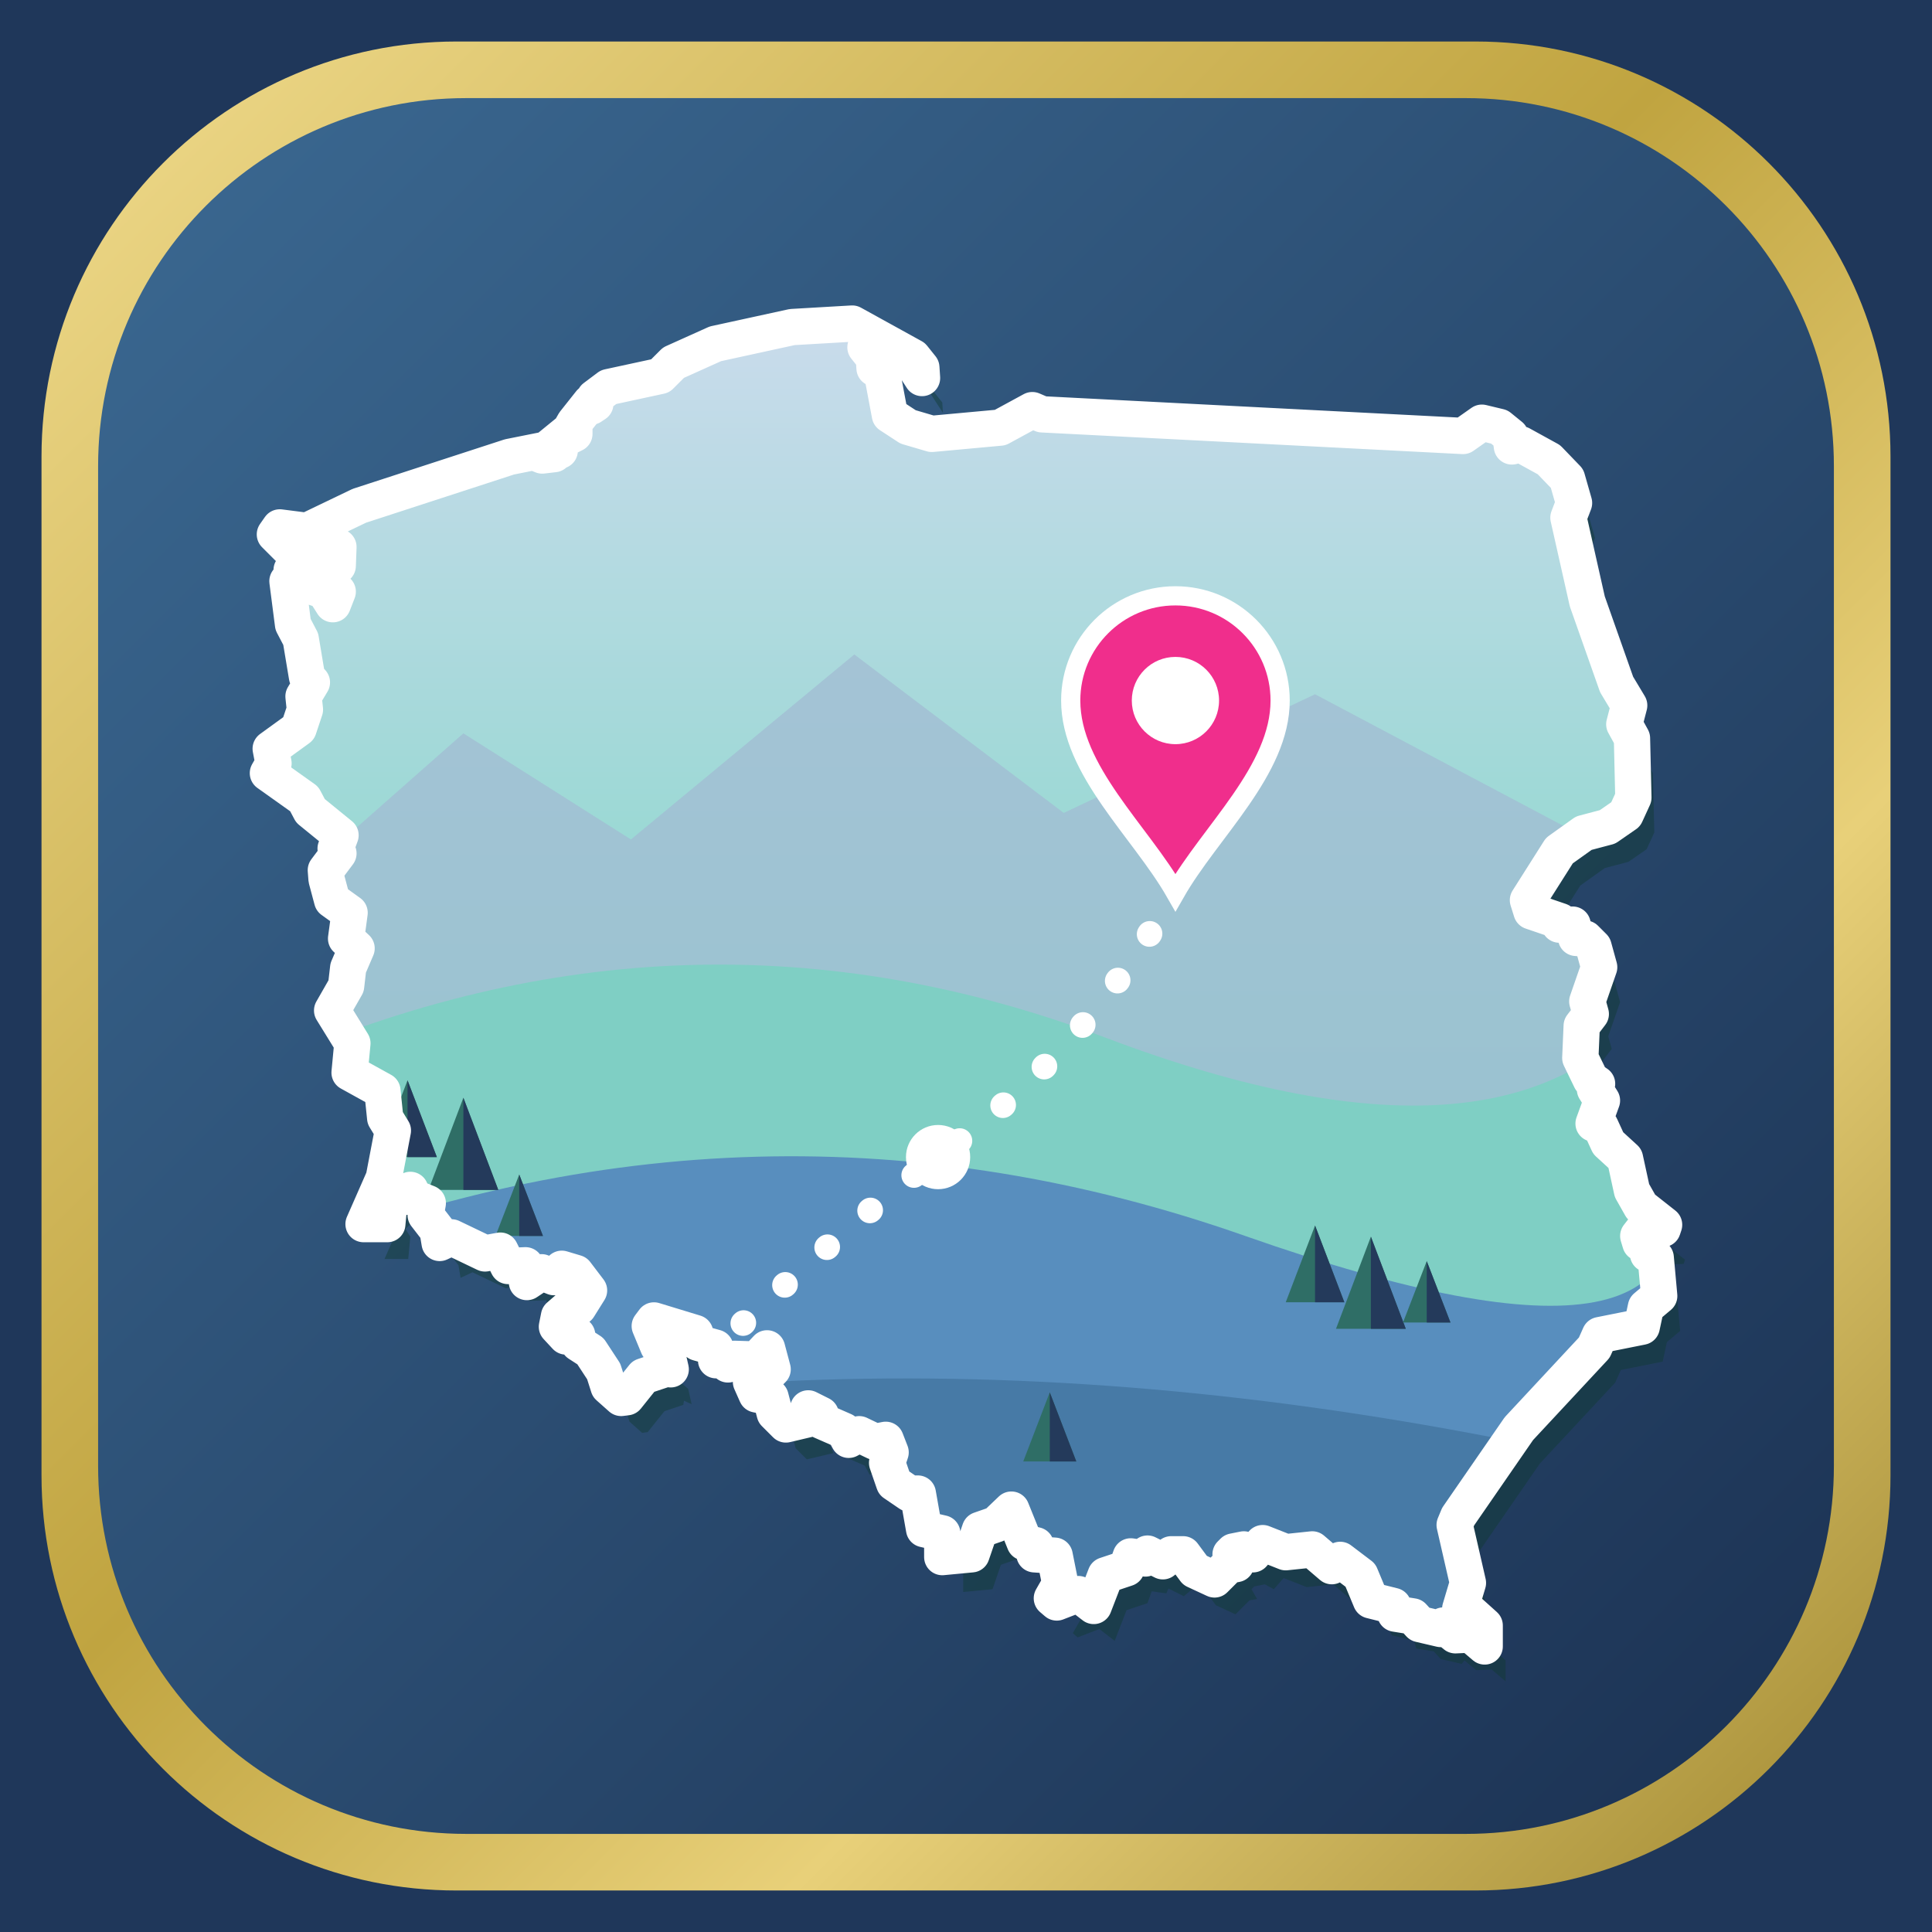
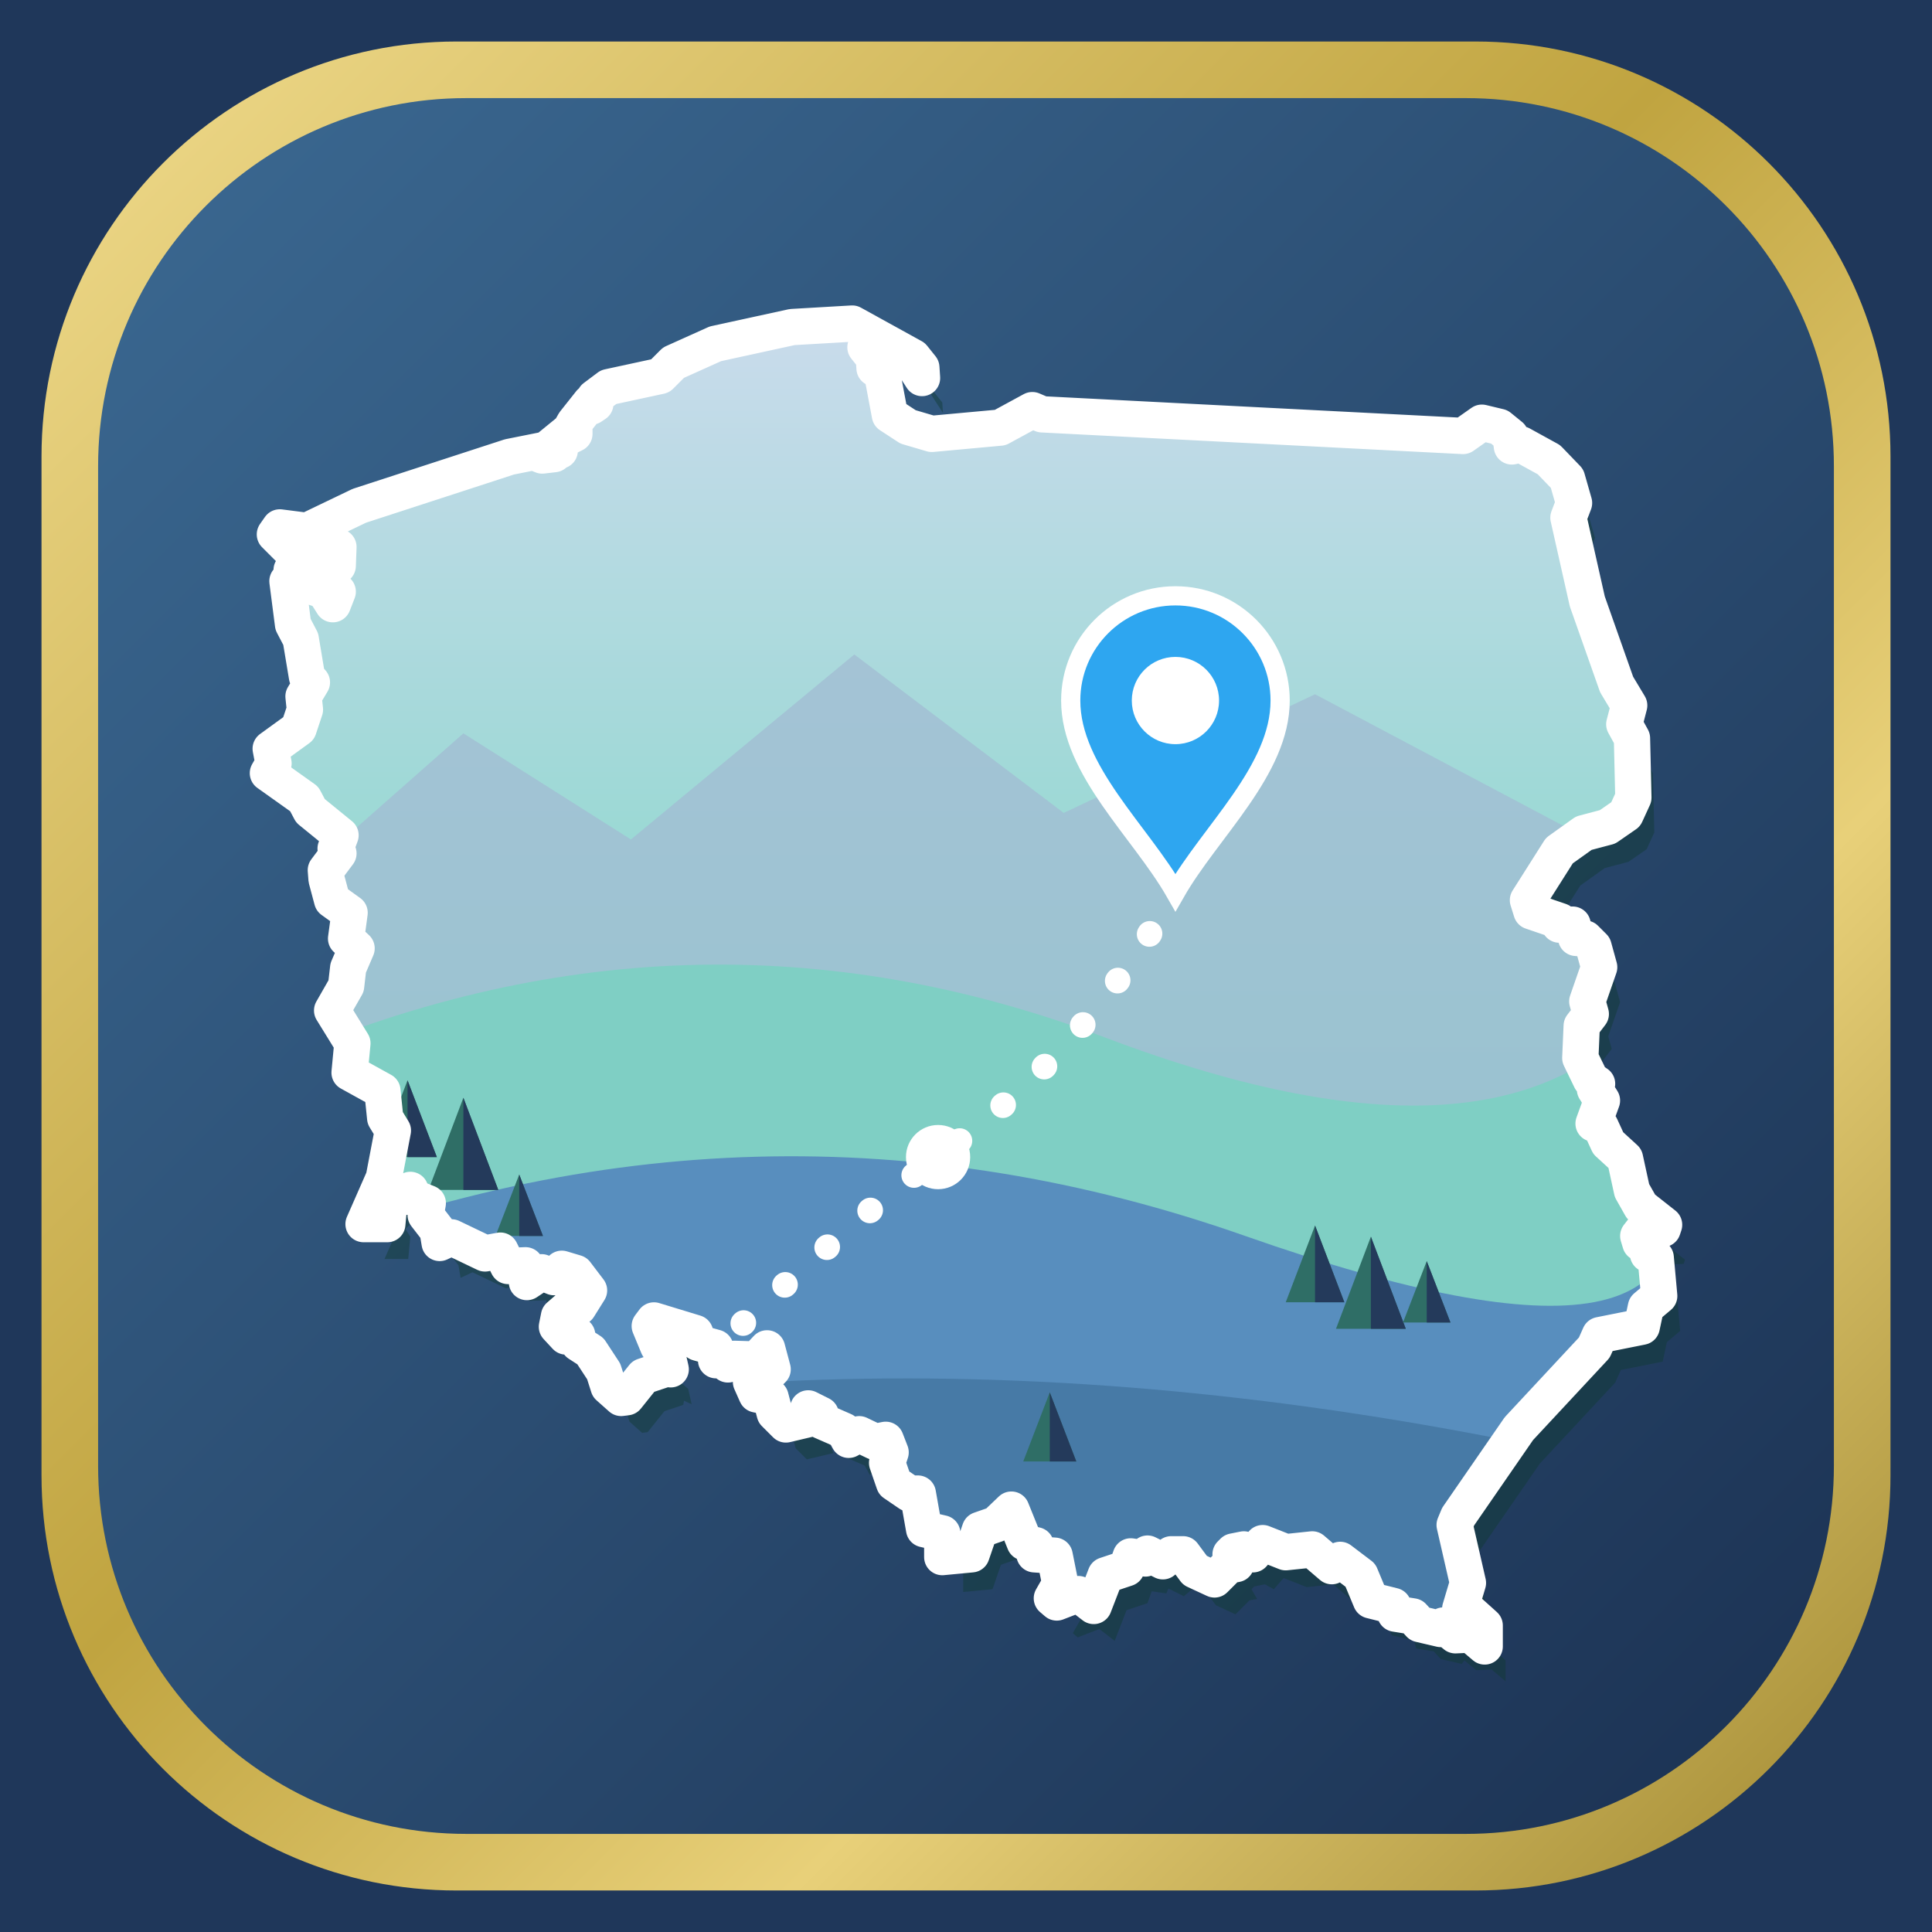
<svg xmlns="http://www.w3.org/2000/svg" viewBox="0 0 512 512" role="img" aria-label="I Was Here app icon">
  <rect width="512" height="512" fill="#1F375A" />
  <g transform="translate(6 6) scale(2.5)">
    <defs>
      <linearGradient id="tGold" x1="0" y1="0" x2="1" y2="1">
        <stop offset="0" stop-color="#F1DC8E" />
        <stop offset=".45" stop-color="#C0A440" />
        <stop offset=".7" stop-color="#E8D079" />
        <stop offset="1" stop-color="#9E862E" />
      </linearGradient>
      <linearGradient id="tGreen" x1="0" y1="0" x2="1" y2="1">
        <stop offset="0" stop-color="#3B6992" />
        <stop offset="1" stop-color="#1B3152" />
      </linearGradient>
      <linearGradient id="tLand" x1="0" y1="0" x2="0" y2="1">
        <stop offset="0" stop-color="#CADBEC" />
        <stop offset=".5" stop-color="#8ED8CE" />
        <stop offset="1" stop-color="#62BEB2" />
      </linearGradient>
      <clipPath id="tPl">
        <path d="M104.3,172.0 L102.0,172.8 L100.8,176.3 L96.6,176.7 L96.6,173.3 L94.0,172.7 L93.1,167.6 L91.9,167.6 L89.7,166.1 L88.7,163.2 L89.2,161.7 L88.5,159.9 L87.0,160.2 L84.7,159.1 L83.2,159.9 L82.5,158.6 L79.3,157.2 L79.2,156.3 L77.4,155.4 L78.0,156.8 L74.2,157.7 L72.6,156.1 L72.0,153.8 L70.0,153.4 L69.2,151.6 L70.9,151.2 L72.3,149.8 L71.5,146.8 L70.0,148.4 L66.8,148.3 L65.9,149.1 L65.2,148.0 L64.2,148.5 L64.1,146.7 L61.6,146.0 L61.2,144.6 L55.3,142.8 L54.7,143.6 L55.9,146.5 L57.2,147.6 L57.7,149.8 L56.6,149.3 L56.5,149.9 L53.8,150.8 L51.4,153.8 L50.6,153.9 L48.8,152.3 L48.1,150.1 L46.2,147.2 L44.5,146.1 L44.3,144.9 L42.7,145.1 L41.4,143.7 L41.7,142.2 L43.2,140.9 L44.5,140.9 L46.0,138.5 L44.1,136.0 L42.1,135.4 L41.0,136.6 L39.2,135.9 L37.1,137.3 L36.9,134.9 L34.4,135.0 L33.3,132.8 L31.1,133.2 L26.3,130.9 L24.6,131.7 L24.3,129.9 L22.6,127.7 L22.9,126.0 L20.9,125.2 L20.4,124.1 L19.6,125.1 L17.6,123.8 L16.7,124.7 L17.4,125.8 L17.1,129.0 L13.7,129.0 L16.6,122.4 L17.9,115.6 L16.8,113.8 L16.4,109.9 L11.7,107.3 L12.1,103.1 L9.2,98.4 L11.2,94.9 L11.5,92.3 L12.7,89.5 L11.2,88.1 L11.7,84.4 L9.2,82.6 L8.4,79.6 L8.3,78.3 L10.1,75.9 L9.7,75.2 L10.4,73.3 L6.1,69.8 L5.2,68.1 L0.0,64.4 L0.8,63.0 L0.4,60.9 L4.4,58.0 L5.3,55.3 L5.1,53.4 L6.3,51.4 L5.6,50.6 L4.7,45.2 L3.6,43.1 L2.8,36.9 L3.6,36.5 L3.4,35.3 L5.8,37.5 L8.1,38.3 L9.3,40.2 L10.0,38.4 L9.0,38.2 L8.4,36.8 L9.0,34.7 L10.0,34.7 L10.1,32.0 L9.2,33.3 L9.0,31.9 L6.3,31.4 L6.1,30.2 L4.8,31.1 L5.9,31.6 L5.6,32.2 L3.9,33.1 L1.0,30.2 L1.7,29.2 L5.6,29.7 L13.1,26.1 L34.6,19.1 L40.1,18.0 L38.8,18.7 L39.3,18.9 L41.0,18.7 L40.9,18.2 L41.8,18.2 L41.7,17.5 L40.2,17.8 L42.9,15.6 L42.1,16.7 L43.9,15.8 L43.9,15.1 L43.1,15.6 L43.9,14.2 L46.2,11.3 L46.3,11.9 L46.9,11.5 L46.9,11.0 L46.4,11.3 L46.8,10.6 L48.8,9.1 L56.2,7.5 L58.1,5.6 L64.1,2.9 L75.1,0.5 L83.7,0.0 L92.4,4.8 L93.6,6.3 L93.7,7.8 L91.5,4.4 L86.3,1.6 L85.6,3.4 L86.8,4.9 L86.9,6.4 L87.8,6.2 L89.1,13.1 L91.7,14.8 L95.1,15.8 L104.9,14.9 L109.5,12.4 L110.9,13.0 L171.2,16.1 L173.9,14.2 L176.4,14.8 L178.0,16.1 L178.2,17.6 L179.5,17.3 L183.5,19.5 L186.1,22.2 L187.1,25.7 L186.3,27.8 L189.0,39.8 L193.2,51.7 L195.0,54.7 L194.3,57.4 L195.4,59.4 L195.6,67.9 L194.5,70.3 L191.9,72.1 L188.5,73.0 L185.0,75.5 L180.5,82.6 L181.0,84.2 L185.1,85.6 L185.0,86.1 L186.9,86.1 L187.4,88.0 L188.7,88.1 L189.9,89.3 L190.7,92.2 L189.0,97.1 L189.5,98.9 L188.2,100.6 L188.0,105.2 L189.5,108.3 L190.4,108.9 L190.1,109.7 L191.1,111.3 L189.9,114.6 L190.9,115.0 L192.0,117.4 L194.4,119.6 L195.4,124.2 L196.7,126.5 L200.0,129.1 L199.8,129.7 L197.0,129.8 L196.3,130.7 L196.6,131.7 L197.7,132.0 L197.7,133.3 L198.8,133.8 L199.3,139.3 L197.4,140.9 L196.8,143.7 L190.8,144.9 L190.0,146.7 L179.2,158.3 L170.5,170.9 L170.0,172.1 L171.9,180.4 L170.8,184.1 L171.3,183.8 L174.3,186.5 L174.3,189.5 L172.3,187.8 L170.1,187.9 L168.4,186.5 L168.0,187.0 L165.0,186.3 L164.0,185.2 L161.5,184.8 L161.2,183.7 L158.0,182.9 L156.5,179.3 L153.6,177.1 L152.4,178.0 L149.6,175.6 L145.8,176.0 L142.5,174.7 L141.1,176.3 L139.8,175.6 L138.3,175.9 L137.9,176.3 L138.7,177.7 L137.6,177.9 L135.6,179.9 L132.8,178.6 L131.1,176.3 L129.4,176.3 L128.2,177.3 L126.0,176.2 L125.7,176.9 L123.6,176.6 L123.0,178.3 L120.0,179.3 L118.3,183.7 L116.1,182.0 L113.0,183.2 L112.3,182.6 L113.5,180.5 L112.7,176.5 L109.8,176.3 L110.0,175.0 L108.4,174.6 L106.5,169.9Z" />
      </clipPath>
    </defs>
    <rect x="2" y="2" width="196" height="196" rx="44" fill="url(#tGold)" />
    <rect x="8" y="8" width="184" height="184" rx="39" fill="url(#tGreen)" />
    <g transform="translate(26.0 31.9) scale(0.74)">
      <path d="M104.3,172.0 L102.0,172.8 L100.8,176.3 L96.6,176.7 L96.6,173.3 L94.0,172.7 L93.1,167.6 L91.9,167.6 L89.7,166.1 L88.7,163.2 L89.2,161.7 L88.5,159.9 L87.0,160.2 L84.7,159.1 L83.2,159.9 L82.5,158.6 L79.3,157.2 L79.2,156.3 L77.4,155.4 L78.0,156.8 L74.2,157.7 L72.6,156.1 L72.0,153.8 L70.0,153.4 L69.2,151.6 L70.9,151.2 L72.3,149.8 L71.5,146.8 L70.0,148.4 L66.8,148.3 L65.9,149.1 L65.2,148.0 L64.2,148.5 L64.1,146.7 L61.6,146.0 L61.2,144.6 L55.3,142.8 L54.7,143.6 L55.9,146.5 L57.2,147.6 L57.7,149.8 L56.6,149.3 L56.5,149.9 L53.8,150.8 L51.4,153.8 L50.6,153.9 L48.8,152.3 L48.1,150.1 L46.2,147.2 L44.5,146.1 L44.3,144.9 L42.7,145.1 L41.4,143.7 L41.7,142.2 L43.2,140.9 L44.5,140.9 L46.0,138.5 L44.1,136.0 L42.1,135.4 L41.0,136.6 L39.2,135.9 L37.1,137.3 L36.9,134.9 L34.4,135.0 L33.3,132.8 L31.1,133.2 L26.3,130.9 L24.6,131.7 L24.3,129.9 L22.6,127.7 L22.9,126.0 L20.9,125.2 L20.4,124.1 L19.6,125.1 L17.6,123.8 L16.7,124.7 L17.4,125.8 L17.1,129.0 L13.7,129.0 L16.6,122.4 L17.9,115.6 L16.8,113.8 L16.4,109.9 L11.7,107.3 L12.1,103.1 L9.2,98.4 L11.2,94.9 L11.5,92.3 L12.7,89.5 L11.2,88.1 L11.7,84.4 L9.2,82.6 L8.4,79.6 L8.3,78.3 L10.1,75.9 L9.7,75.2 L10.4,73.3 L6.1,69.8 L5.2,68.1 L0.0,64.4 L0.8,63.0 L0.4,60.9 L4.4,58.0 L5.3,55.3 L5.1,53.4 L6.3,51.4 L5.6,50.6 L4.7,45.2 L3.6,43.1 L2.8,36.9 L3.6,36.5 L3.4,35.3 L5.8,37.5 L8.1,38.3 L9.3,40.2 L10.0,38.4 L9.0,38.2 L8.4,36.8 L9.0,34.7 L10.0,34.7 L10.1,32.0 L9.2,33.3 L9.0,31.9 L6.3,31.4 L6.1,30.2 L4.8,31.1 L5.9,31.6 L5.6,32.2 L3.9,33.1 L1.0,30.2 L1.7,29.2 L5.6,29.7 L13.1,26.1 L34.6,19.1 L40.1,18.0 L38.8,18.7 L39.3,18.9 L41.0,18.7 L40.9,18.2 L41.8,18.2 L41.7,17.5 L40.2,17.8 L42.9,15.6 L42.1,16.7 L43.9,15.8 L43.9,15.1 L43.1,15.6 L43.9,14.2 L46.2,11.3 L46.3,11.9 L46.9,11.5 L46.9,11.0 L46.4,11.3 L46.8,10.6 L48.8,9.1 L56.2,7.5 L58.1,5.6 L64.1,2.9 L75.1,0.5 L83.7,0.0 L92.4,4.8 L93.6,6.3 L93.7,7.8 L91.5,4.4 L86.3,1.6 L85.6,3.4 L86.8,4.9 L86.9,6.4 L87.8,6.2 L89.1,13.1 L91.7,14.8 L95.1,15.8 L104.9,14.9 L109.5,12.4 L110.9,13.0 L171.2,16.1 L173.9,14.2 L176.4,14.8 L178.0,16.1 L178.2,17.6 L179.5,17.3 L183.5,19.5 L186.1,22.2 L187.1,25.7 L186.3,27.8 L189.0,39.8 L193.2,51.7 L195.0,54.7 L194.3,57.4 L195.4,59.4 L195.6,67.9 L194.5,70.3 L191.9,72.1 L188.5,73.0 L185.0,75.5 L180.5,82.6 L181.0,84.2 L185.1,85.6 L185.0,86.1 L186.9,86.1 L187.4,88.0 L188.7,88.1 L189.9,89.3 L190.7,92.2 L189.0,97.1 L189.5,98.9 L188.2,100.6 L188.0,105.2 L189.5,108.3 L190.4,108.9 L190.1,109.7 L191.1,111.3 L189.9,114.6 L190.9,115.0 L192.0,117.4 L194.4,119.6 L195.4,124.2 L196.7,126.5 L200.0,129.1 L199.8,129.7 L197.0,129.8 L196.3,130.7 L196.6,131.7 L197.7,132.0 L197.7,133.3 L198.8,133.8 L199.3,139.3 L197.4,140.9 L196.8,143.7 L190.8,144.9 L190.0,146.7 L179.2,158.3 L170.5,170.9 L170.0,172.1 L171.9,180.4 L170.8,184.1 L171.3,183.8 L174.3,186.5 L174.3,189.5 L172.3,187.8 L170.1,187.9 L168.4,186.5 L168.0,187.0 L165.0,186.3 L164.0,185.2 L161.5,184.8 L161.2,183.7 L158.0,182.9 L156.5,179.3 L153.6,177.1 L152.4,178.0 L149.6,175.6 L145.8,176.0 L142.5,174.7 L141.1,176.3 L139.8,175.6 L138.3,175.9 L137.9,176.3 L138.7,177.7 L137.6,177.9 L135.6,179.9 L132.8,178.6 L131.1,176.3 L129.4,176.3 L128.2,177.3 L126.0,176.2 L125.7,176.9 L123.6,176.6 L123.0,178.3 L120.0,179.3 L118.3,183.7 L116.1,182.0 L113.0,183.2 L112.3,182.6 L113.5,180.5 L112.7,176.5 L109.8,176.3 L110.0,175.0 L108.4,174.6 L106.5,169.9Z" fill="#0F3A30" opacity=".45" transform="translate(3 5)" />
      <g clip-path="url(#tPl)">
        <rect x="-2" y="-2" width="204" height="193" fill="url(#tLand)" />
        <path d="M0 83.4L28 58.7L52 73.9L84 47.4L114 70.1L150 53.1L200 79.6V191.5H0Z" fill="#A1BCD3" opacity=".75" />
        <path d="M0 106.1Q60 79.6 120 102.3T200 94.7V191.5H0Z" fill="#7FCFC4" />
        <path d="M0 134.5Q70 106.1 140 130.7T200 119.4V191.5H0Z" fill="#588EBE" />
        <path d="M0 163.0Q90 138.3 200 164.9V191.5H0Z" fill="#477AA6" />
        <path d="M20.0 108.4 15.8 119.4H24.2Z" fill="#2F6E66" />
        <path d="M20.0 108.4 24.2 119.4H20.0Z" fill="#243A5B" />
        <path d="M28.0 110.9 23.0 124.1H33.0Z" fill="#2F6E66" />
        <path d="M28.0 110.9 33.0 124.1H28.0Z" fill="#243A5B" />
        <path d="M13.0 122.7 9.2 132.6H16.8Z" fill="#2F6E66" />
        <path d="M13.0 122.7 16.8 132.6H13.0Z" fill="#243A5B" />
        <path d="M36.0 121.9 32.6 130.7H39.4Z" fill="#2F6E66" />
        <path d="M36.0 121.9 39.4 130.7H36.0Z" fill="#243A5B" />
        <path d="M58.0 158.4 53.4 170.5H62.6Z" fill="#2F6E66" />
        <path d="M58.0 158.4 62.6 170.5H58.0Z" fill="#243A5B" />
        <path d="M67.0 164.4 63.2 174.3H70.8Z" fill="#2F6E66" />
        <path d="M67.0 164.4 70.8 174.3H67.0Z" fill="#243A5B" />
        <path d="M150.0 129.2 145.8 140.2H154.2Z" fill="#2F6E66" />
        <path d="M150.0 129.2 154.2 140.2H150.0Z" fill="#243A5B" />
        <path d="M158.0 130.8 153.0 144.0H163.0Z" fill="#2F6E66" />
        <path d="M158.0 130.8 163.0 144.0H158.0Z" fill="#243A5B" />
        <path d="M166.0 134.3 162.6 143.1H169.4Z" fill="#2F6E66" />
        <path d="M166.0 134.3 169.4 143.1H166.0Z" fill="#243A5B" />
        <path d="M112.0 153.1 108.2 163.0H115.8Z" fill="#2F6E66" />
        <path d="M112.0 153.1 115.8 163.0H112.0Z" fill="#243A5B" />
        <path d="M44 164.9C60 151.6 78 132.6 96 119.4S122 94.7 130 81.5" fill="none" stroke="#FFFFFF" stroke-width="3.6" stroke-linecap="round" stroke-dasharray="0.1 8" />
        <circle cx="44" cy="164.9" r="4.6" fill="#FFFFFF" />
        <circle cx="96" cy="119.4" r="4.6" fill="#FFFFFF" />
      </g>
      <path d="M104.3,172.0 L102.0,172.8 L100.8,176.3 L96.6,176.7 L96.6,173.3 L94.0,172.7 L93.1,167.6 L91.9,167.6 L89.7,166.1 L88.7,163.2 L89.2,161.7 L88.5,159.9 L87.0,160.2 L84.7,159.1 L83.2,159.9 L82.5,158.6 L79.3,157.2 L79.2,156.3 L77.4,155.4 L78.0,156.8 L74.2,157.7 L72.6,156.1 L72.0,153.8 L70.0,153.4 L69.2,151.6 L70.9,151.2 L72.3,149.8 L71.5,146.8 L70.0,148.4 L66.8,148.3 L65.9,149.1 L65.2,148.0 L64.2,148.5 L64.1,146.7 L61.6,146.0 L61.2,144.6 L55.3,142.8 L54.7,143.6 L55.9,146.5 L57.2,147.6 L57.7,149.8 L56.6,149.3 L56.5,149.9 L53.8,150.8 L51.4,153.8 L50.6,153.9 L48.8,152.3 L48.1,150.1 L46.2,147.2 L44.5,146.1 L44.3,144.9 L42.7,145.1 L41.4,143.7 L41.7,142.2 L43.2,140.9 L44.5,140.9 L46.0,138.5 L44.1,136.0 L42.1,135.4 L41.0,136.6 L39.2,135.9 L37.1,137.3 L36.9,134.9 L34.4,135.0 L33.3,132.8 L31.1,133.2 L26.3,130.9 L24.6,131.7 L24.3,129.9 L22.6,127.7 L22.9,126.0 L20.9,125.2 L20.4,124.1 L19.6,125.1 L17.6,123.8 L16.7,124.7 L17.4,125.8 L17.1,129.0 L13.7,129.0 L16.6,122.4 L17.9,115.6 L16.8,113.8 L16.4,109.9 L11.7,107.3 L12.1,103.1 L9.2,98.4 L11.2,94.9 L11.5,92.3 L12.7,89.5 L11.2,88.1 L11.7,84.4 L9.2,82.6 L8.4,79.6 L8.3,78.3 L10.1,75.9 L9.7,75.2 L10.4,73.3 L6.1,69.8 L5.2,68.1 L0.0,64.4 L0.8,63.0 L0.4,60.9 L4.4,58.0 L5.3,55.3 L5.1,53.4 L6.3,51.4 L5.6,50.6 L4.7,45.2 L3.6,43.1 L2.8,36.9 L3.6,36.5 L3.4,35.3 L5.8,37.5 L8.1,38.3 L9.3,40.2 L10.0,38.4 L9.0,38.2 L8.4,36.8 L9.0,34.7 L10.0,34.7 L10.1,32.0 L9.2,33.3 L9.0,31.9 L6.3,31.4 L6.1,30.2 L4.8,31.1 L5.9,31.6 L5.6,32.2 L3.9,33.1 L1.0,30.2 L1.7,29.2 L5.6,29.7 L13.1,26.1 L34.6,19.1 L40.1,18.0 L38.8,18.7 L39.3,18.9 L41.0,18.7 L40.9,18.2 L41.8,18.2 L41.7,17.5 L40.2,17.8 L42.9,15.6 L42.1,16.7 L43.9,15.8 L43.9,15.1 L43.1,15.6 L43.9,14.2 L46.2,11.3 L46.3,11.9 L46.9,11.5 L46.9,11.0 L46.4,11.3 L46.8,10.6 L48.8,9.1 L56.2,7.5 L58.1,5.6 L64.1,2.9 L75.1,0.5 L83.7,0.0 L92.4,4.8 L93.6,6.3 L93.7,7.8 L91.5,4.4 L86.3,1.6 L85.6,3.4 L86.8,4.9 L86.9,6.4 L87.8,6.2 L89.1,13.1 L91.7,14.8 L95.1,15.8 L104.9,14.9 L109.5,12.4 L110.9,13.0 L171.2,16.1 L173.9,14.2 L176.4,14.8 L178.0,16.1 L178.2,17.6 L179.5,17.3 L183.5,19.5 L186.1,22.2 L187.1,25.7 L186.3,27.8 L189.0,39.8 L193.2,51.7 L195.0,54.7 L194.3,57.4 L195.4,59.4 L195.6,67.9 L194.5,70.3 L191.9,72.1 L188.5,73.0 L185.0,75.5 L180.5,82.6 L181.0,84.2 L185.1,85.6 L185.0,86.1 L186.9,86.1 L187.4,88.0 L188.7,88.1 L189.9,89.3 L190.7,92.2 L189.0,97.1 L189.5,98.9 L188.2,100.6 L188.0,105.2 L189.5,108.3 L190.4,108.9 L190.1,109.7 L191.1,111.3 L189.9,114.6 L190.9,115.0 L192.0,117.4 L194.4,119.6 L195.4,124.2 L196.7,126.5 L200.0,129.1 L199.8,129.7 L197.0,129.8 L196.3,130.7 L196.6,131.7 L197.7,132.0 L197.7,133.3 L198.8,133.8 L199.3,139.3 L197.4,140.9 L196.8,143.7 L190.8,144.9 L190.0,146.7 L179.2,158.3 L170.5,170.9 L170.0,172.1 L171.9,180.4 L170.8,184.1 L171.3,183.8 L174.3,186.5 L174.3,189.5 L172.3,187.8 L170.1,187.9 L168.4,186.5 L168.0,187.0 L165.0,186.3 L164.0,185.2 L161.5,184.8 L161.2,183.7 L158.0,182.9 L156.5,179.3 L153.6,177.1 L152.4,178.0 L149.6,175.6 L145.8,176.0 L142.5,174.7 L141.1,176.3 L139.8,175.6 L138.3,175.9 L137.9,176.3 L138.7,177.7 L137.6,177.9 L135.6,179.9 L132.8,178.6 L131.1,176.3 L129.4,176.3 L128.2,177.3 L126.0,176.2 L125.7,176.9 L123.6,176.6 L123.0,178.3 L120.0,179.3 L118.3,183.7 L116.1,182.0 L113.0,183.2 L112.3,182.6 L113.5,180.5 L112.7,176.5 L109.8,176.3 L110.0,175.0 L108.4,174.6 L106.5,169.9Z" fill="none" stroke="#FFFFFF" stroke-width="5.2" stroke-linejoin="round" />
      <g transform="translate(130 81.5) scale(1.25)">
-         <path d="M0 0C-4 -7 -12 -14 -12 -22A12 12 0 1 1 12 -22C12 -14 4 -7 0 0Z" fill="#F02E8C" stroke="#FFFFFF" stroke-width="2.2" />
+         <path d="M0 0C-4 -7 -12 -14 -12 -22A12 12 0 1 1 12 -22C12 -14 4 -7 0 0Z" fill="#2EA6F0" stroke="#FFFFFF" stroke-width="2.2" />
        <circle cx="0" cy="-22" r="5" fill="#FFFFFF" />
      </g>
    </g>
  </g>
</svg>
